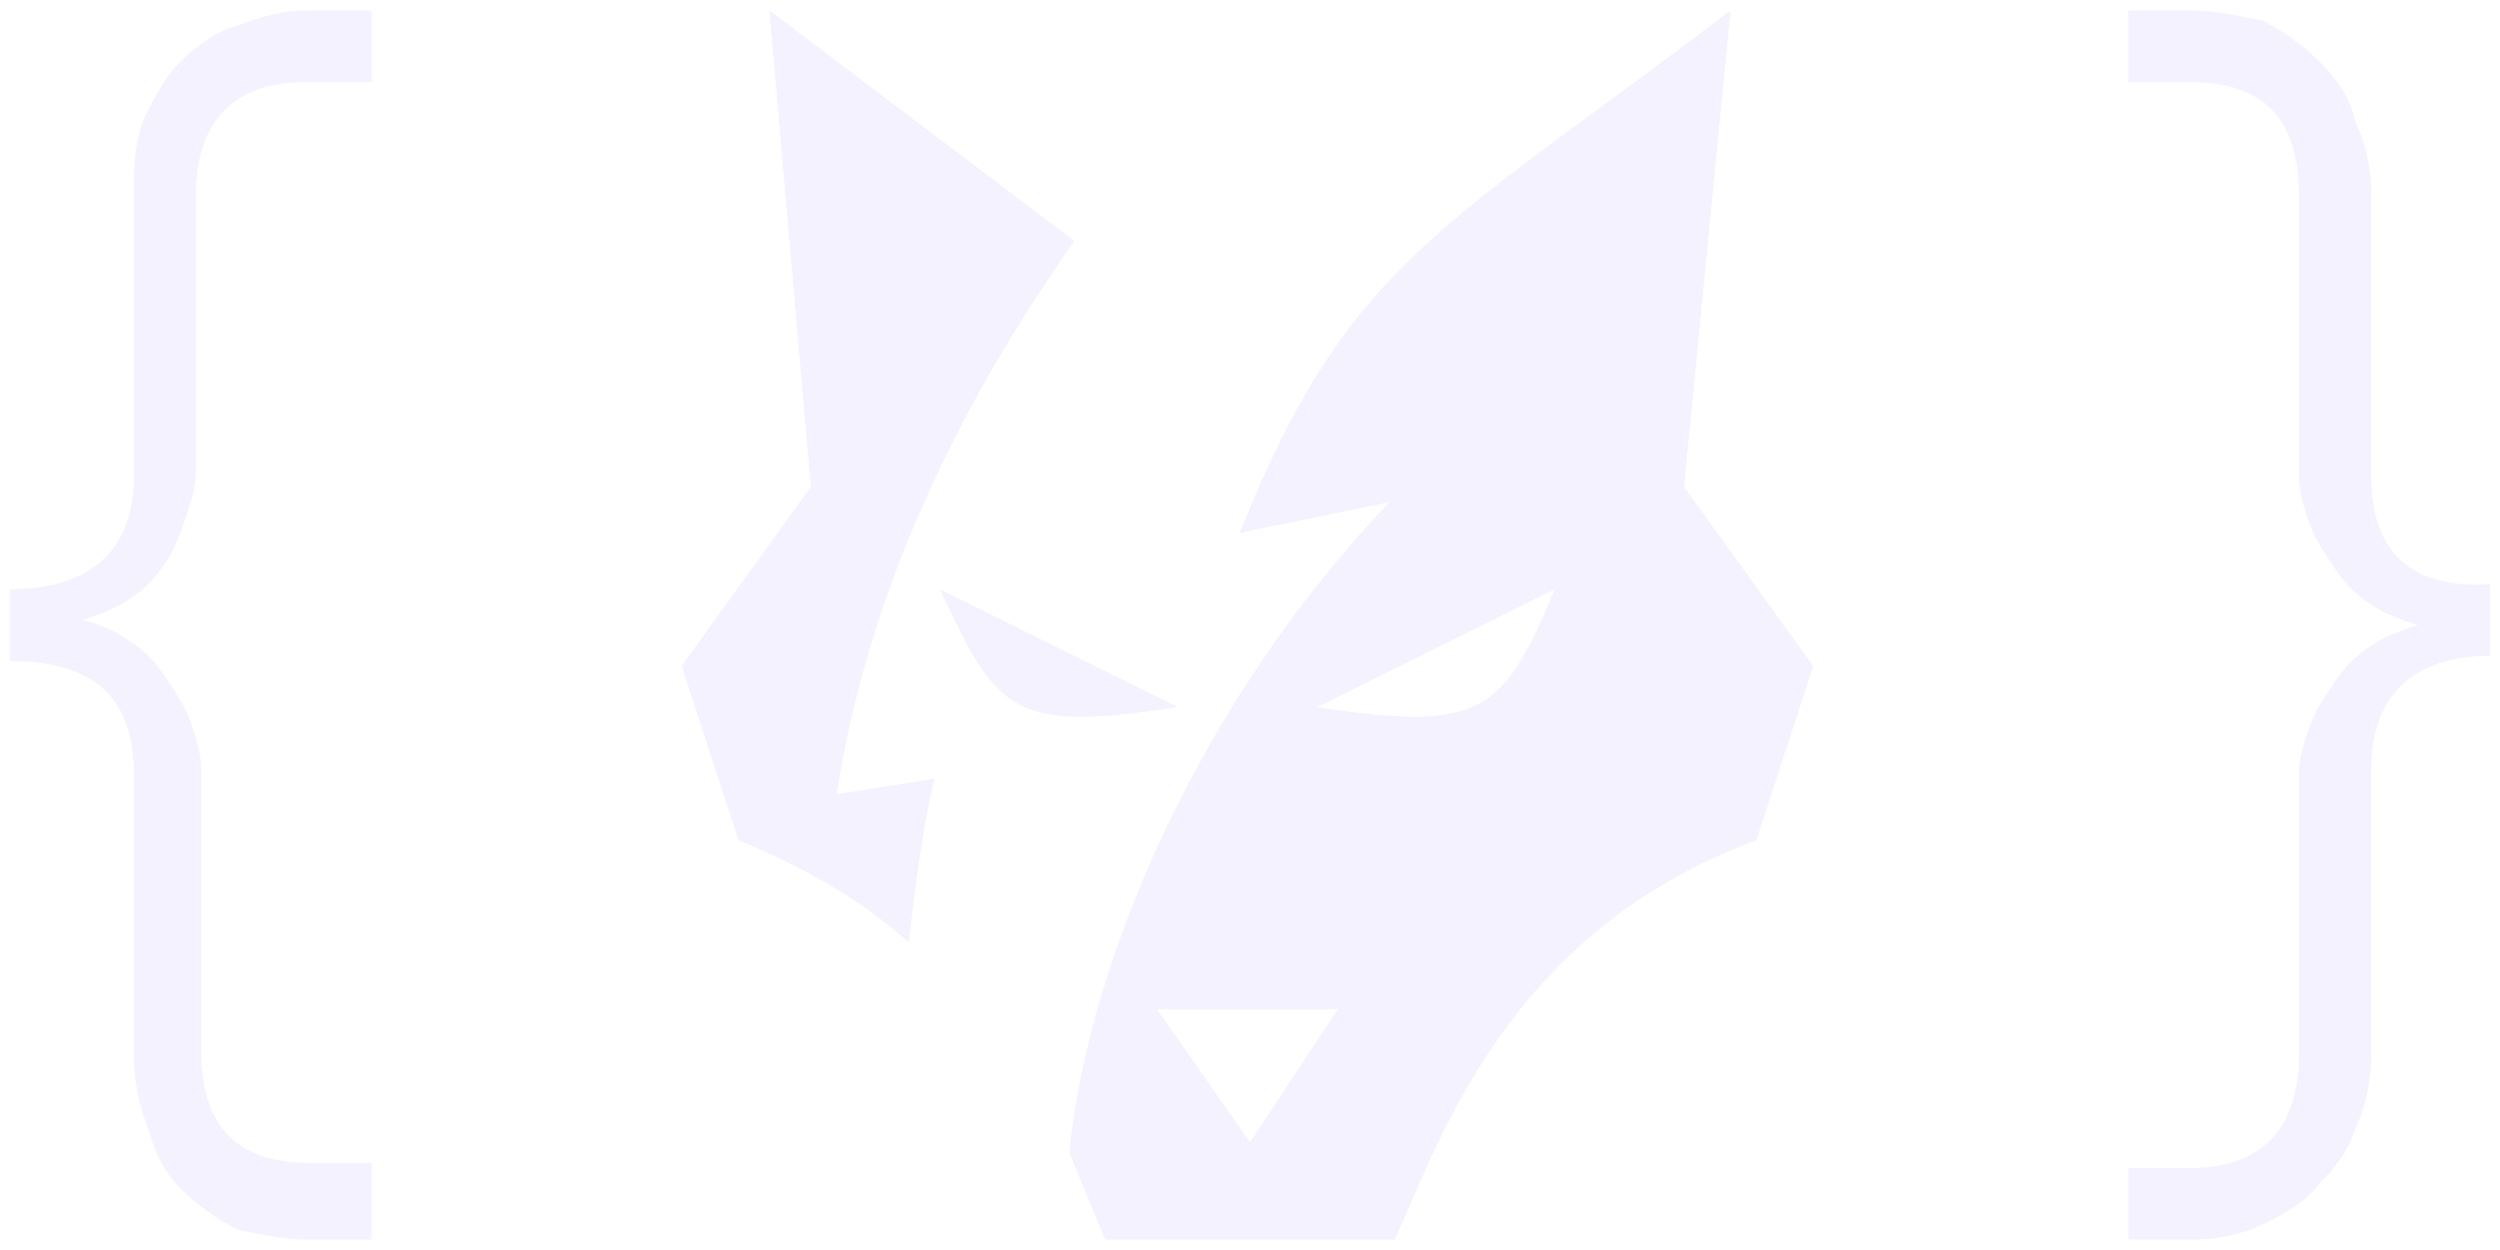
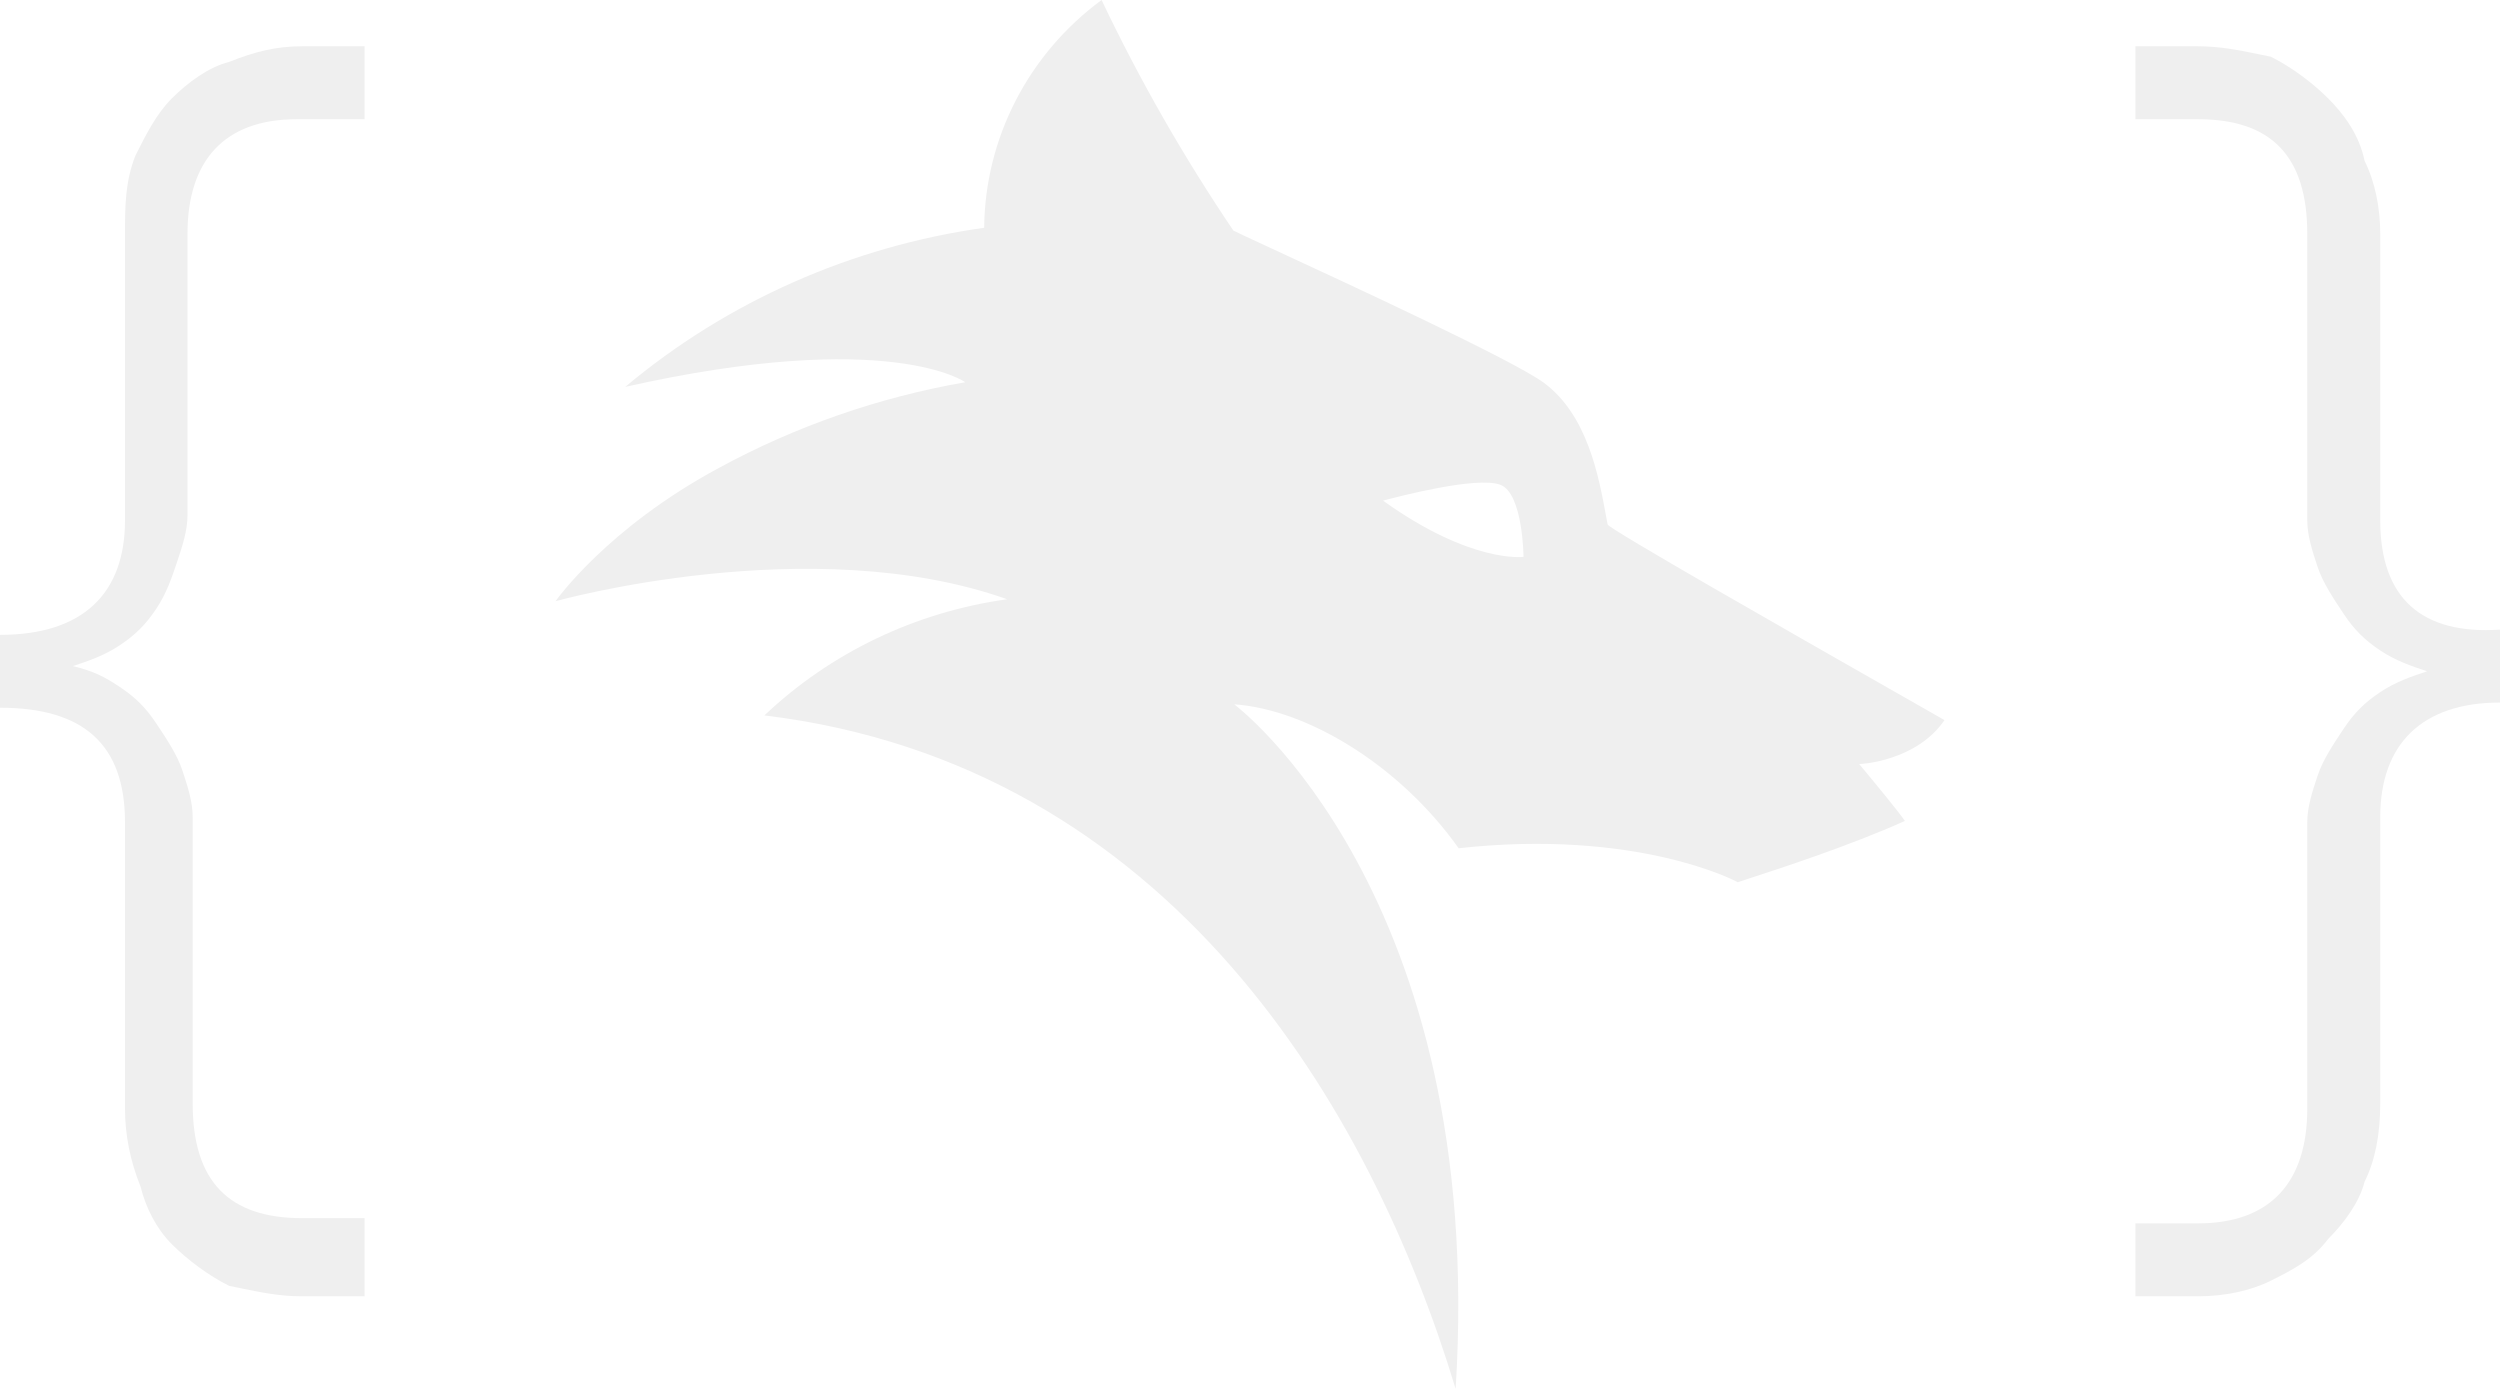
- <svg xmlns="http://www.w3.org/2000/svg" width="56" height="28" viewBox="0 0 56 28" fill="none">
-   <path d="M53.116 10.675V4.365C53.116 3.791 53 3.217 52.769 2.758C52.653 2.185 52.306 1.726 51.959 1.382C51.611 1.037 51.149 0.693 50.686 0.464C50.107 0.349 49.644 0.234 49.065 0.234H47.676V1.841H49.065C50.686 1.841 51.496 2.644 51.496 4.365V10.675C51.496 11.019 51.611 11.363 51.727 11.707C51.843 12.051 52.075 12.396 52.306 12.74C52.538 13.084 52.769 13.313 53.116 13.543C53.463 13.772 53.811 13.887 54.158 14.002C53.811 14.117 53.463 14.231 53.116 14.461C52.769 14.69 52.538 14.92 52.306 15.264C52.075 15.608 51.843 15.952 51.727 16.296C51.611 16.641 51.496 16.985 51.496 17.329V23.639C51.496 25.245 50.686 26.163 49.065 26.163H47.676V27.769H49.065C49.644 27.769 50.223 27.654 50.686 27.425C51.149 27.196 51.611 26.966 51.959 26.507C52.306 26.163 52.653 25.704 52.769 25.245C53 24.786 53.116 24.213 53.116 23.524V17.214C53.116 15.608 54.042 14.69 55.778 14.69V13.084C54.042 13.199 53.116 12.396 53.116 10.675ZM5.315 0.579C4.852 0.693 4.389 1.037 4.042 1.382C3.695 1.726 3.463 2.185 3.232 2.644C3 3.217 3 3.791 3 4.365V10.675C3 12.281 2.075 13.199 0.223 13.199V14.805C2.075 14.805 3 15.608 3 17.329V23.639C3 24.213 3.116 24.786 3.348 25.36C3.463 25.819 3.695 26.278 4.042 26.622C4.389 26.966 4.852 27.31 5.315 27.54C5.894 27.654 6.357 27.769 6.936 27.769H8.325V26.048H6.936C5.315 26.048 4.505 25.245 4.505 23.524V17.214C4.505 16.87 4.389 16.526 4.274 16.182C4.158 15.838 3.926 15.493 3.695 15.149C3.463 14.805 3.232 14.575 2.885 14.346C2.537 14.117 2.306 14.002 1.843 13.887C2.19 13.772 2.537 13.658 2.885 13.428C3.232 13.199 3.463 12.969 3.695 12.625C3.926 12.281 4.042 11.937 4.158 11.592C4.274 11.248 4.389 10.904 4.389 10.56V4.365C4.389 2.758 5.2 1.841 6.82 1.841H8.325V0.234H6.936C6.357 0.234 5.894 0.349 5.315 0.579ZM24.065 5.397L17.236 0.234L18.163 10.904L15.269 14.92L16.542 18.82C17.931 19.394 19.204 20.082 20.361 21.115C20.477 19.968 20.709 18.247 20.94 17.444L18.741 17.788C19.436 13.313 21.403 9.183 24.065 5.397ZM38.764 0.234C32.283 5.168 30.2 5.856 27.769 11.937L31.125 11.248C26.959 15.608 24.413 21.345 23.95 25.819L24.76 27.769H31.241C32.283 25.475 33.788 20.886 39.343 18.82L40.616 14.92L37.723 10.904L38.764 0.234ZM28 25.589L25.917 22.607H29.968L28 25.589ZM29.505 15.838L34.829 13.199C33.672 15.952 33.209 16.411 29.505 15.838ZM26.38 15.838L21.056 13.199C22.329 15.952 22.676 16.411 26.38 15.838Z" fill="#F4F2FF" />
+ <svg xmlns="http://www.w3.org/2000/svg" width="54" height="30" viewBox="0 0 54 30" fill="none">
+   <path fill-rule="evenodd" clip-rule="evenodd" d="M40.81 14.876C41.526 15.283 42.006 15.556 42 15.556C41.396 16.437 40.201 16.507 40.158 16.503C40.469 16.875 41.016 17.541 41.146 17.732C39.956 18.269 38.375 18.782 37.777 18.976C37.629 19.025 37.541 19.053 37.535 19.057C37.499 19.029 35.343 17.899 31.507 18.322C30.234 16.529 28.242 15.325 26.659 15.213C26.659 15.213 32.111 19.283 31.442 30C29.62 23.975 25.29 16.518 16.511 15.453C17.944 14.095 19.78 13.217 21.755 12.944C17.52 11.441 12 12.986 12 12.986C12 12.986 13.096 11.416 15.527 10.108C17.184 9.207 18.983 8.581 20.85 8.256C20.85 8.256 19.208 7.077 13.506 8.356C15.704 6.514 18.393 5.322 21.258 4.92C21.267 3.965 21.5 3.024 21.94 2.171C22.38 1.317 23.014 0.575 23.794 0C24.616 1.727 25.567 3.391 26.641 4.98C26.644 4.986 26.965 5.135 27.466 5.367C29.109 6.126 32.687 7.781 33.349 8.269C34.29 8.968 34.531 10.278 34.693 11.158C34.704 11.217 34.714 11.274 34.725 11.329C34.74 11.418 38.752 13.703 40.81 14.876ZM29.91 10.804C29.891 10.809 29.879 10.812 29.873 10.813C31.78 12.182 32.908 12.028 32.908 12.028C32.908 12.028 32.898 10.652 32.404 10.47C31.895 10.282 30.194 10.729 29.91 10.804Z" fill="#EFEFEF" />
+   <path d="M4.95 1.337C4.5 1.45 4.05 1.788 3.712 2.125C3.375 2.462 3.15 2.913 2.925 3.362C2.7 3.925 2.7 4.487 2.7 5.05V11.238C2.7 12.812 1.8 13.713 0 13.713V15.287C1.8 15.287 2.7 16.075 2.7 17.762V23.95C2.7 24.512 2.812 25.075 3.038 25.637C3.15 26.087 3.375 26.538 3.712 26.875C4.05 27.212 4.5 27.55 4.95 27.775C5.032 27.791 5.112 27.808 5.19 27.824C5.646 27.918 6.045 28 6.525 28H7.875V26.312H6.525C4.95 26.312 4.162 25.525 4.162 23.837V17.65C4.162 17.312 4.05 16.975 3.938 16.637C3.825 16.3 3.6 15.963 3.375 15.625C3.15 15.287 2.925 15.062 2.587 14.838C2.25 14.613 2.025 14.5 1.575 14.387C1.913 14.275 2.25 14.162 2.587 13.938C2.925 13.713 3.15 13.488 3.375 13.15C3.6 12.812 3.712 12.475 3.825 12.137C3.938 11.8 4.05 11.463 4.05 11.125V5.05C4.05 3.475 4.838 2.575 6.412 2.575H7.875V1H6.525C5.963 1 5.513 1.113 4.95 1.337Z" fill="#EFEFEF" />
+   <path d="M51.413 11.238V5.05C51.413 4.487 51.3 3.925 51.075 3.475C50.962 2.913 50.625 2.462 50.288 2.125C49.95 1.788 49.5 1.45 49.05 1.225C48.968 1.209 48.888 1.192 48.811 1.176C48.354 1.082 47.955 1 47.475 1H46.125V2.575H47.475C49.05 2.575 49.837 3.362 49.837 5.05V11.238C49.837 11.575 49.95 11.912 50.062 12.25C50.175 12.588 50.4 12.925 50.625 13.262C50.85 13.6 51.075 13.825 51.413 14.05C51.75 14.275 52.087 14.387 52.425 14.5C52.087 14.613 51.75 14.725 51.413 14.95C51.075 15.175 50.85 15.4 50.625 15.738C50.4 16.075 50.175 16.413 50.062 16.75C49.95 17.087 49.837 17.425 49.837 17.762V23.95C49.837 25.525 49.05 26.425 47.475 26.425H46.125V28H47.475C48.038 28 48.6 27.887 49.05 27.663C49.5 27.438 49.95 27.212 50.288 26.762C50.625 26.425 50.962 25.975 51.075 25.525C51.3 25.075 51.413 24.512 51.413 23.837V17.65C51.413 16.075 52.312 15.175 54 15.175V13.6C52.312 13.713 51.413 12.925 51.413 11.238Z" fill="#EFEFEF" />
</svg>
